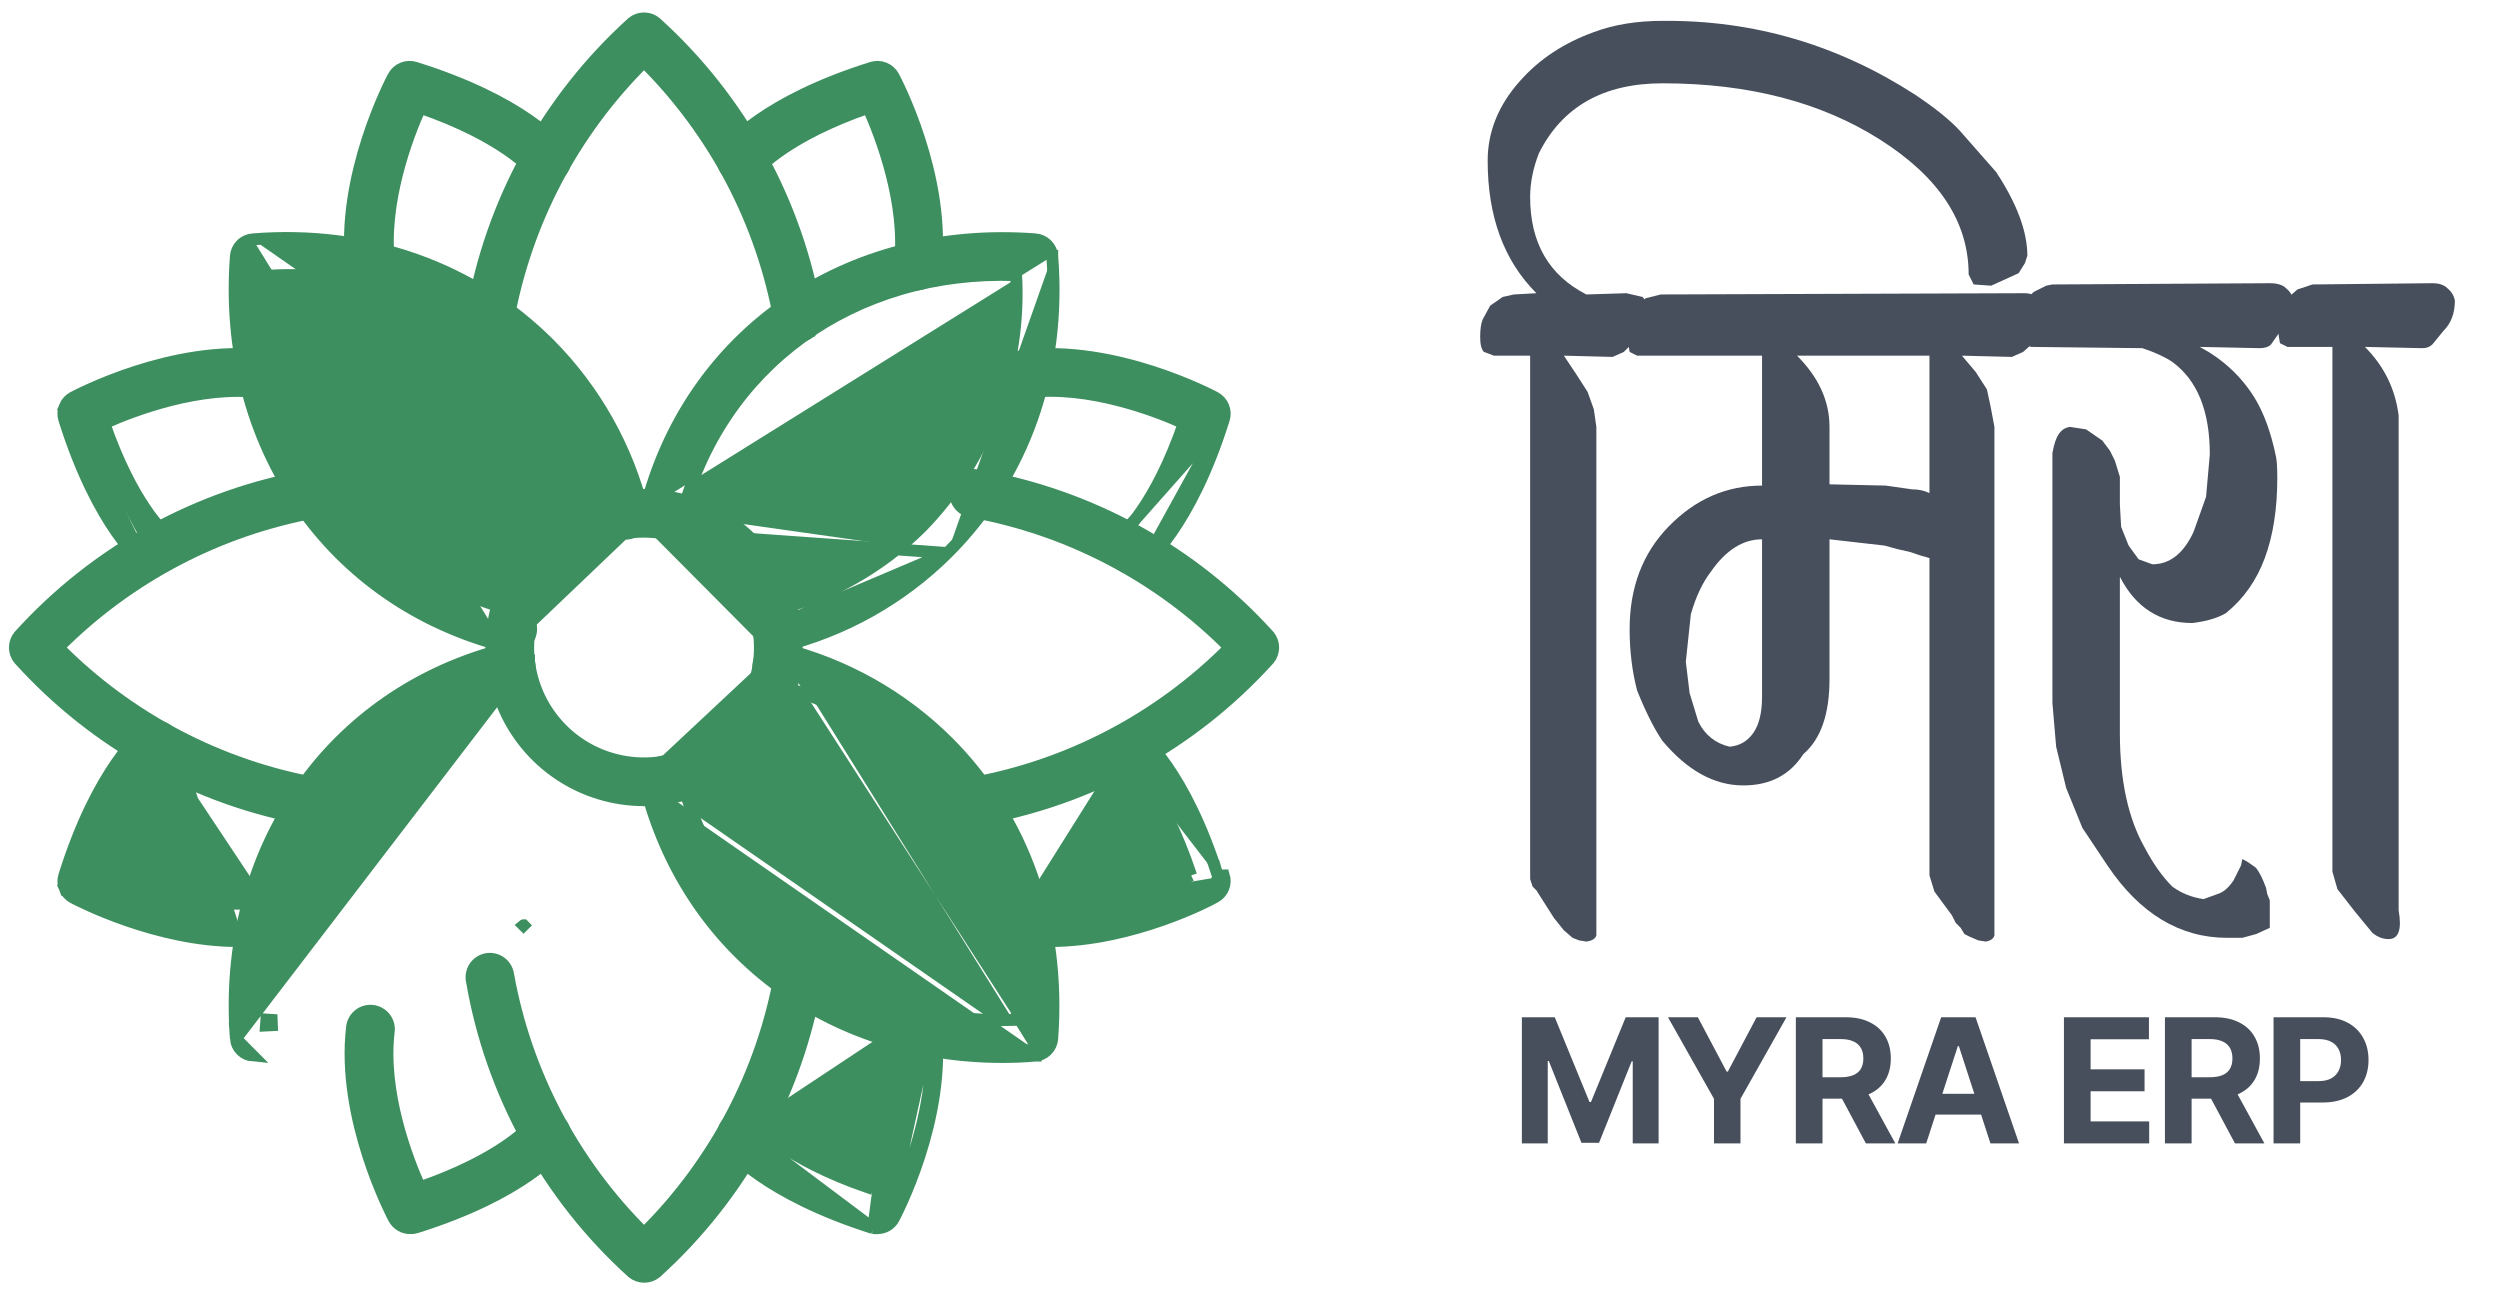
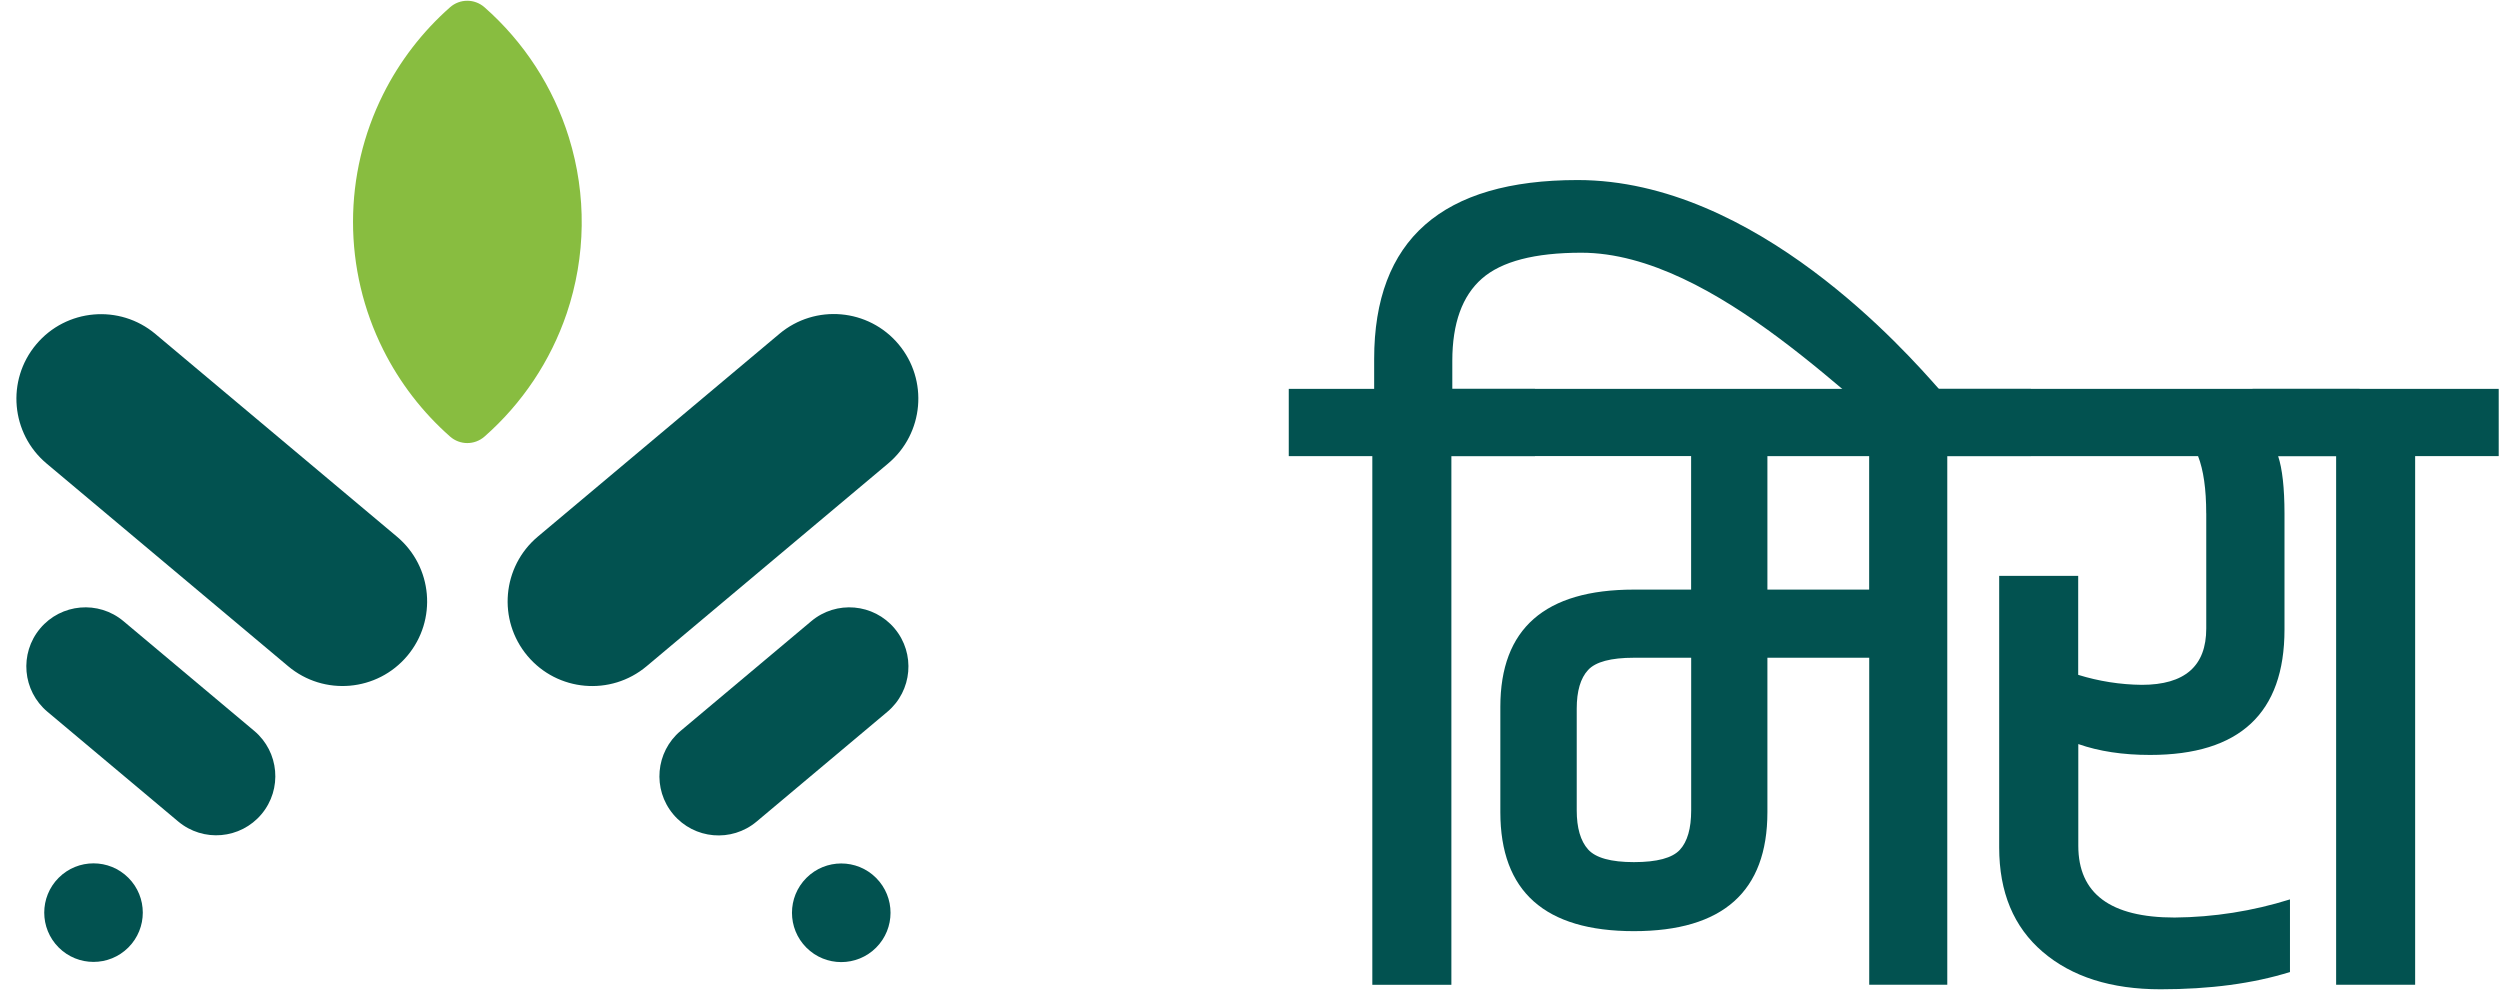
- <svg xmlns="http://www.w3.org/2000/svg" width="120" height="62" viewBox="0 0 120 62" fill="none">
-   <path d="M23.512 16.139C23.72 16.139 23.923 16.066 24.083 15.932C24.242 15.798 24.35 15.612 24.385 15.406C25.231 10.686 27.512 6.343 30.914 2.969C34.309 6.345 36.583 10.687 37.425 15.405C37.444 15.52 37.485 15.63 37.547 15.729C37.608 15.828 37.689 15.915 37.784 15.983C37.88 16.051 37.987 16.1 38.101 16.126C38.215 16.153 38.333 16.157 38.449 16.138C38.564 16.119 38.675 16.077 38.774 16.015C38.874 15.954 38.96 15.873 39.028 15.777L38.797 15.611L39.028 15.777C39.097 15.682 39.145 15.575 39.172 15.461C39.199 15.347 39.202 15.229 39.183 15.113L39.183 15.111C38.262 9.706 35.549 4.768 31.482 1.09L31.477 1.085L31.471 1.08C31.313 0.952 31.117 0.883 30.914 0.883C30.711 0.883 30.515 0.952 30.358 1.08L30.352 1.085L30.346 1.09C26.277 4.769 23.565 9.71 22.645 15.118L22.645 15.119C22.606 15.349 22.661 15.586 22.797 15.776L23.028 15.612L22.797 15.776C22.933 15.967 23.139 16.096 23.369 16.135L23.393 16.139H23.416H23.512ZM23.512 16.139C23.511 16.139 23.511 16.139 23.511 16.139L23.512 15.854V16.139H23.512Z" fill="#3D8F5F" stroke="#3D8F5F" stroke-width="0.57" />
-   <path d="M30.346 61.074L30.346 61.074L30.355 61.082C30.511 61.211 30.707 61.283 30.91 61.285C31.122 61.289 31.328 61.217 31.491 61.082L31.491 61.082L31.5 61.074C35.567 57.396 38.28 52.458 39.201 47.052L39.201 47.051C39.24 46.817 39.184 46.578 39.046 46.386C38.909 46.194 38.7 46.064 38.467 46.026C38.234 45.987 37.995 46.043 37.802 46.181C37.611 46.318 37.481 46.526 37.443 46.758C36.596 51.479 34.316 55.821 30.914 59.195C27.512 55.821 25.231 51.478 24.386 46.758C24.346 46.528 24.218 46.323 24.027 46.187C23.837 46.051 23.601 45.997 23.37 46.035L23.37 46.035L23.369 46.035C23.139 46.074 22.933 46.203 22.797 46.393C22.661 46.584 22.606 46.82 22.645 47.051L22.645 47.051L22.645 47.052C23.566 52.458 26.279 57.396 30.346 61.074Z" fill="#3D8F5F" stroke="#3D8F5F" stroke-width="0.57" />
-   <path d="M46.765 39.366L46.765 39.366L46.776 39.365L46.872 39.353L46.872 39.353L46.884 39.351C52.29 38.429 57.228 35.717 60.906 31.65L60.911 31.644L60.916 31.638C61.044 31.481 61.113 31.284 61.113 31.082C61.113 30.879 61.044 30.683 60.916 30.525L60.911 30.519L60.906 30.514C57.228 26.446 52.29 23.734 46.884 22.813L46.884 22.813L46.883 22.812C46.652 22.774 46.416 22.829 46.225 22.965C46.035 23.1 45.906 23.306 45.867 23.537L45.867 23.537L45.867 23.538C45.829 23.768 45.883 24.005 46.019 24.195C46.155 24.385 46.36 24.514 46.59 24.553C51.31 25.399 55.653 27.68 59.027 31.082C55.654 34.478 51.316 36.757 46.6 37.602C46.372 37.626 46.161 37.737 46.013 37.913C45.861 38.092 45.788 38.324 45.807 38.558C45.827 38.792 45.939 39.009 46.119 39.16C46.298 39.312 46.531 39.386 46.765 39.366Z" fill="#3D8F5F" stroke="#3D8F5F" stroke-width="0.57" />
-   <path d="M14.944 39.363L14.967 39.367H14.992H15.005L15.063 39.372C15.179 39.382 15.296 39.368 15.407 39.333C15.518 39.298 15.62 39.241 15.709 39.166C15.798 39.091 15.871 39 15.925 38.896C15.978 38.793 16.011 38.68 16.021 38.564C16.03 38.449 16.017 38.332 15.982 38.221L15.711 38.307L15.982 38.221C15.947 38.11 15.89 38.007 15.815 37.919C15.74 37.83 15.649 37.756 15.545 37.703L15.414 37.956L15.545 37.703C15.446 37.652 15.339 37.62 15.228 37.608C10.511 36.761 6.173 34.481 2.802 31.082C6.178 27.687 10.52 25.412 15.238 24.571C15.47 24.532 15.678 24.403 15.815 24.211C15.953 24.019 16.009 23.78 15.97 23.547C15.931 23.314 15.802 23.105 15.61 22.967L15.444 23.198L15.61 22.967C15.418 22.83 15.179 22.774 14.945 22.812L14.944 22.813C9.538 23.734 4.6 26.446 0.922 30.514L0.917 30.519L0.912 30.525C0.785 30.683 0.715 30.879 0.715 31.082C0.715 31.284 0.785 31.481 0.912 31.638L0.917 31.644L0.922 31.65C4.566 35.686 9.451 38.391 14.802 39.338V39.35L14.931 39.36C14.935 39.361 14.939 39.362 14.944 39.363Z" fill="#3D8F5F" stroke="#3D8F5F" stroke-width="0.57" />
-   <path d="M44.078 13.643H44.09L44.102 13.642C44.305 13.625 44.496 13.539 44.642 13.397C44.789 13.255 44.882 13.068 44.906 12.865C45.167 10.662 44.684 8.409 44.132 6.696C43.58 4.978 42.949 3.779 42.894 3.675L42.894 3.675L42.893 3.673C42.796 3.492 42.638 3.351 42.448 3.274C42.258 3.196 42.047 3.188 41.851 3.249C36.655 4.876 34.98 6.992 34.879 7.121L34.878 7.121L34.874 7.126C34.732 7.316 34.671 7.554 34.705 7.789C34.739 8.024 34.865 8.236 35.054 8.378C35.244 8.52 35.483 8.581 35.718 8.547C35.952 8.513 36.164 8.387 36.306 8.198L36.311 8.191L36.315 8.185C36.313 8.188 36.316 8.185 36.323 8.176C36.444 8.042 37.812 6.511 41.676 5.172C42.294 6.548 43.525 9.77 43.197 12.654C43.182 12.77 43.191 12.887 43.222 12.999C43.253 13.112 43.306 13.217 43.379 13.309C43.451 13.401 43.541 13.478 43.643 13.535C43.745 13.592 43.858 13.628 43.974 13.641L43.99 13.643H44.006H44.078Z" fill="#3D8F5F" stroke="#3D8F5F" stroke-width="0.57" />
-   <path d="M17.752 13.643L17.752 13.643L17.764 13.643L17.884 13.637L17.893 13.636L17.902 13.635C18.017 13.622 18.129 13.586 18.231 13.53C18.332 13.473 18.422 13.398 18.494 13.306L18.273 13.131L18.494 13.306C18.567 13.215 18.62 13.111 18.652 12.999C18.683 12.887 18.693 12.77 18.679 12.655L18.679 12.654C18.328 9.743 19.558 6.531 20.174 5.172C22.177 5.865 23.517 6.612 24.358 7.19C24.795 7.491 25.097 7.746 25.288 7.925C25.384 8.014 25.451 8.084 25.492 8.13C25.498 8.137 25.503 8.142 25.508 8.148L25.548 8.2C25.619 8.292 25.707 8.37 25.808 8.428C25.908 8.486 26.019 8.524 26.134 8.539C26.25 8.554 26.366 8.546 26.479 8.516C26.591 8.486 26.696 8.434 26.788 8.364C26.881 8.293 26.958 8.205 27.016 8.104C27.074 8.004 27.112 7.892 27.127 7.777C27.142 7.662 27.134 7.545 27.104 7.433C27.074 7.321 27.022 7.215 26.952 7.123L26.937 7.105L26.924 7.092C26.924 7.092 26.919 7.086 26.903 7.068C26.884 7.048 26.858 7.019 26.825 6.983C26.758 6.911 26.662 6.811 26.534 6.691C26.278 6.449 25.893 6.121 25.349 5.746C24.259 4.997 22.534 4.062 19.923 3.249C19.727 3.188 19.516 3.196 19.326 3.274C19.136 3.351 18.979 3.492 18.881 3.673L18.881 3.673L18.881 3.675C18.825 3.779 18.195 4.978 17.642 6.696C17.09 8.409 16.608 10.662 16.869 12.865L16.869 12.866C16.895 13.081 16.999 13.28 17.162 13.423C17.325 13.566 17.535 13.645 17.752 13.643Z" fill="#3D8F5F" stroke="#3D8F5F" stroke-width="0.57" />
-   <path d="M44.629 49.332C44.609 49.173 44.528 49.028 44.403 48.93C44.277 48.831 44.117 48.786 43.958 48.805C43.8 48.824 43.655 48.905 43.556 49.031C43.458 49.157 43.413 49.316 43.432 49.475L44.629 49.332ZM44.629 49.332C45.137 53.622 42.75 58.163 42.648 58.355L44.629 49.332ZM41.895 58.944L41.873 58.938C39.278 58.113 37.56 57.172 36.475 56.419C35.932 56.043 35.549 55.715 35.293 55.473C35.165 55.352 35.07 55.253 35.003 55.181C34.97 55.145 34.944 55.116 34.925 55.095C34.909 55.077 34.904 55.071 34.904 55.071L34.891 55.059L34.877 55.04C34.806 54.948 34.754 54.843 34.724 54.73L34.999 54.657L34.724 54.73C34.694 54.618 34.686 54.501 34.701 54.386C34.717 54.271 34.754 54.16 34.812 54.059C34.87 53.959 34.948 53.87 35.04 53.8L41.895 58.944ZM41.895 58.944L41.917 58.948M41.895 58.944L41.917 58.948M41.917 58.948C41.999 58.96 42.083 58.961 42.165 58.95C42.313 58.943 42.457 58.899 42.584 58.822C42.716 58.741 42.824 58.627 42.898 58.492L42.898 58.492L42.9 58.489C42.955 58.384 43.586 57.185 44.139 55.468C44.69 53.754 45.173 51.501 44.912 49.298L44.912 49.298C44.883 49.064 44.764 48.851 44.579 48.705C44.394 48.56 44.158 48.494 43.924 48.522C43.691 48.55 43.478 48.67 43.332 48.855C43.187 49.04 43.121 49.275 43.149 49.509L43.149 49.509M41.917 58.948L43.149 49.509M43.149 49.509C43.5 52.425 42.292 55.643 41.658 56.993C39.653 56.299 38.312 55.553 37.471 54.976C37.033 54.675 36.731 54.42 36.54 54.241C36.445 54.152 36.378 54.082 36.337 54.036C36.335 54.033 36.333 54.031 36.33 54.028L43.149 49.509Z" fill="#3D8F5F" stroke="#3D8F5F" stroke-width="0.57" />
-   <path d="M18.91 58.489L18.91 58.489L18.912 58.492C18.988 58.631 19.101 58.747 19.238 58.828C19.372 58.908 19.525 58.95 19.681 58.951C19.78 58.956 19.879 58.944 19.974 58.915L19.974 58.915L19.977 58.914C25.173 57.287 26.849 55.171 26.95 55.043L26.95 55.043L26.953 55.038C27.096 54.849 27.157 54.611 27.124 54.377C27.091 54.143 26.966 53.931 26.777 53.789C26.588 53.647 26.351 53.585 26.116 53.618C25.882 53.651 25.671 53.776 25.529 53.965L25.523 53.971L25.519 53.978C25.521 53.975 25.518 53.978 25.511 53.987C25.39 54.122 24.022 55.652 20.158 56.991C19.54 55.618 18.31 52.427 18.661 49.509L18.661 49.509C18.675 49.394 18.666 49.276 18.635 49.164C18.603 49.052 18.55 48.947 18.478 48.855C18.406 48.763 18.317 48.687 18.215 48.63C18.113 48.572 18.002 48.536 17.886 48.522C17.77 48.508 17.653 48.517 17.54 48.549C17.428 48.58 17.323 48.633 17.232 48.705C17.14 48.777 17.063 48.867 17.006 48.968C16.949 49.07 16.913 49.182 16.899 49.298L16.899 49.298L16.899 49.298C16.637 51.501 17.12 53.754 17.672 55.468C18.225 57.185 18.855 58.384 18.91 58.489Z" fill="#3D8F5F" stroke="#3D8F5F" stroke-width="0.57" />
-   <path d="M49.308 43.647C49.149 43.628 48.989 43.673 48.864 43.772L48.688 43.548C48.502 43.693 48.383 43.906 48.355 44.14C48.327 44.374 48.392 44.609 48.538 44.794C48.683 44.979 48.896 45.099 49.13 45.127L49.13 45.127L49.138 45.128C49.562 45.166 49.987 45.181 50.412 45.171C52.397 45.17 54.331 44.669 55.784 44.159C57.188 43.666 58.169 43.155 58.331 43.056C58.508 42.958 58.646 42.803 58.722 42.616C58.799 42.425 58.808 42.214 58.747 42.018C58.747 42.018 58.747 42.018 58.746 42.018L58.475 42.103M49.308 43.647L53.799 36.494L53.812 36.505C53.824 36.515 53.841 36.53 53.864 36.551C53.91 36.593 53.979 36.658 54.067 36.751C54.243 36.937 54.496 37.233 54.796 37.665C55.373 38.495 56.122 39.832 56.824 41.868M49.308 43.647C52.491 44.03 55.962 42.588 57.176 42.02M49.308 43.647L56.824 41.868M58.475 42.103C56.868 36.974 54.791 35.343 54.7 35.271L54.699 35.27C54.566 35.174 54.401 35.135 54.24 35.161C54.078 35.186 53.933 35.275 53.837 35.408C53.741 35.54 53.702 35.706 53.728 35.867C53.754 36.029 53.842 36.173 53.975 36.27M58.475 42.103C58.516 42.236 58.51 42.379 58.458 42.508C58.406 42.637 58.31 42.744 58.187 42.809L58.475 42.103ZM53.975 36.27L53.773 36.471C53.78 36.477 53.785 36.482 53.786 36.483L53.791 36.487L53.794 36.49L53.799 36.494C53.802 36.496 53.805 36.498 53.808 36.5L53.975 36.27ZM53.975 36.27C53.975 36.27 53.977 36.271 53.979 36.273C54.072 36.35 55.746 37.737 57.176 42.02M57.176 42.02L57.055 41.761C56.985 41.794 56.908 41.83 56.824 41.868M57.176 42.02L56.906 42.11C56.879 42.028 56.851 41.947 56.824 41.868" fill="#3D8F5F" stroke="#3D8F5F" stroke-width="0.57" />
-   <path d="M53.858 25.644C53.861 25.641 53.865 25.638 53.868 25.635C53.914 25.594 53.984 25.527 54.074 25.432C54.253 25.241 54.508 24.939 54.808 24.501C55.386 23.66 56.13 22.321 56.824 20.318C55.465 19.701 52.253 18.472 49.342 18.823L49.341 18.823L49.341 18.823C49.225 18.837 49.108 18.827 48.997 18.796L49.073 18.527L48.997 18.796C48.885 18.764 48.78 18.71 48.689 18.638C48.598 18.566 48.522 18.476 48.466 18.375C48.41 18.273 48.374 18.162 48.361 18.046C48.333 17.815 48.399 17.582 48.542 17.398C48.687 17.214 48.897 17.095 49.129 17.066L49.131 17.066L49.131 17.066C51.334 16.805 53.587 17.288 55.3 17.839C57.017 18.392 58.217 19.023 58.321 19.078L58.323 19.079C58.503 19.176 58.645 19.334 58.722 19.524C58.8 19.714 58.808 19.925 58.747 20.121M53.858 25.644L58.747 20.121M53.858 25.644L53.796 25.691C53.61 25.833 53.488 26.043 53.456 26.275C53.425 26.506 53.486 26.74 53.627 26.927C53.71 27.036 53.816 27.125 53.939 27.187C54.059 27.247 54.192 27.279 54.327 27.28C54.516 27.288 54.702 27.235 54.859 27.129L54.885 27.111L54.904 27.092M53.858 25.644L54.904 27.092M58.747 20.121C57.934 22.717 56.999 24.435 56.249 25.52C55.875 26.063 55.547 26.447 55.305 26.703C55.184 26.83 55.085 26.926 55.013 26.993C54.977 27.026 54.948 27.052 54.928 27.07C54.909 27.087 54.904 27.092 54.904 27.092M58.747 20.121L54.904 27.092" fill="#3D8F5F" stroke="#3D8F5F" stroke-width="0.57" />
-   <path d="M11.419 45.171V45.171C7.519 45.171 3.795 43.235 3.52 43.092C3.516 43.09 3.512 43.088 3.51 43.087L3.506 43.084L3.506 43.084C3.325 42.987 3.184 42.83 3.106 42.639L3.37 42.532L3.106 42.639C3.029 42.449 3.02 42.238 3.082 42.042C3.894 39.447 4.829 37.728 5.579 36.643C5.954 36.1 6.281 35.717 6.523 35.461C6.644 35.333 6.743 35.237 6.815 35.171C6.851 35.137 6.88 35.111 6.901 35.093C6.919 35.077 6.925 35.071 6.925 35.072C6.925 35.072 6.925 35.072 6.925 35.072L6.937 35.058L6.956 35.044C7.048 34.973 7.153 34.921 7.265 34.891L7.339 35.167L7.265 34.891C7.377 34.861 7.494 34.854 7.61 34.869C7.725 34.884 7.836 34.922 7.937 34.98C8.037 35.038 8.125 35.115 8.196 35.207L11.419 45.171ZM11.419 45.171L11.424 45.171L11.419 45.171ZM12.486 43.316L12.486 43.316C12.72 43.288 12.956 43.354 13.141 43.5C13.326 43.645 13.445 43.858 13.474 44.092C13.502 44.326 13.436 44.561 13.29 44.746C13.145 44.931 12.933 45.05 12.699 45.079C12.699 45.079 12.698 45.079 12.698 45.079L12.664 44.796L12.486 43.316ZM12.486 43.316C9.569 43.668 6.35 42.459 5.001 41.824C5.679 39.823 6.424 38.483 7.006 37.641C7.308 37.203 7.567 36.901 7.748 36.71C7.839 36.614 7.91 36.547 7.957 36.506C7.957 36.505 7.958 36.505 7.958 36.505L12.486 43.316Z" fill="#3D8F5F" stroke="#3D8F5F" stroke-width="0.57" />
-   <path d="M6.953 27.093L6.953 27.093C6.825 26.992 4.709 25.317 3.082 20.121L6.953 27.093ZM6.953 27.093L6.958 27.097M6.953 27.093L6.958 27.097M6.958 27.097C7.113 27.213 7.302 27.276 7.496 27.274M6.958 27.097L3.367 19.63M3.367 19.63L3.106 19.524C3.184 19.334 3.325 19.176 3.506 19.079L3.507 19.078L3.507 19.078C3.611 19.023 4.811 18.391 6.528 17.837C8.241 17.285 10.495 16.802 12.698 17.066L12.698 17.066C12.932 17.094 13.145 17.214 13.29 17.399C13.436 17.584 13.502 17.82 13.474 18.053C13.446 18.287 13.326 18.5 13.141 18.646C12.956 18.791 12.72 18.857 12.487 18.829L12.486 18.829C9.602 18.473 6.381 19.702 5.005 20.319C6.344 24.184 7.874 25.552 8.009 25.672C8.017 25.68 8.02 25.683 8.017 25.681L8.026 25.686L8.034 25.692C8.219 25.836 8.339 26.046 8.369 26.278C8.399 26.51 8.335 26.744 8.193 26.929L8.193 26.929C8.111 27.036 8.005 27.123 7.884 27.183L7.758 26.927L7.884 27.183C7.763 27.242 7.631 27.273 7.496 27.274M3.367 19.63L3.106 19.524M3.367 19.63L3.106 19.524M7.496 27.274C7.496 27.274 7.495 27.274 7.495 27.274L7.494 26.989L7.497 27.274C7.497 27.274 7.496 27.274 7.496 27.274ZM3.106 19.524C3.029 19.714 3.02 19.925 3.082 20.121L3.106 19.524Z" fill="#3D8F5F" stroke="#3D8F5F" stroke-width="0.57" />
-   <path d="M30.914 38.41H30.914C32.857 38.408 34.72 37.635 36.094 36.261C37.468 34.888 38.24 33.025 38.242 31.082V31.082C38.242 29.633 37.812 28.216 37.007 27.011C36.202 25.806 35.057 24.866 33.718 24.312C32.379 23.757 30.906 23.612 29.485 23.895C28.063 24.178 26.757 24.875 25.733 25.9C24.708 26.925 24.01 28.231 23.727 29.652C23.444 31.074 23.59 32.547 24.144 33.886C24.699 35.225 25.638 36.369 26.843 37.175C28.048 37.98 29.465 38.41 30.914 38.41ZM27.825 26.458C28.739 25.847 29.814 25.521 30.914 25.521C32.388 25.522 33.802 26.109 34.844 27.151C35.887 28.194 36.474 29.608 36.475 31.082C36.475 32.182 36.149 33.257 35.538 34.171C34.927 35.086 34.058 35.798 33.042 36.219C32.026 36.64 30.908 36.75 29.829 36.536C28.75 36.321 27.76 35.792 26.982 35.014C26.204 34.236 25.674 33.245 25.46 32.167C25.245 31.088 25.355 29.97 25.776 28.954C26.197 27.938 26.91 27.069 27.825 26.458Z" fill="#3D8F5F" stroke="#3D8F5F" stroke-width="0.57" />
-   <path d="M24.251 31.03C15.835 28.89 10.643 21.347 11.321 12.309C11.335 12.098 11.425 11.899 11.574 11.748C11.723 11.597 11.922 11.505 12.133 11.489M24.251 31.03L26.175 16.721C28.333 18.895 29.86 21.615 30.591 24.59M24.251 31.03V31.048L24.502 31.078C24.735 31.106 24.971 31.04 25.156 30.894C25.341 30.749 25.461 30.536 25.489 30.302C25.517 30.068 25.451 29.833 25.305 29.648C25.164 29.468 24.959 29.35 24.733 29.317C17.392 27.465 12.756 21.055 13.04 13.226C15.216 13.107 17.395 13.433 19.444 14.184C21.571 14.964 23.509 16.185 25.131 17.767C27.098 19.753 28.488 22.236 29.153 24.951L29.154 24.953C29.211 25.18 29.357 25.375 29.558 25.495C29.759 25.615 30 25.65 30.227 25.593C30.454 25.536 30.649 25.39 30.77 25.189L30.525 25.043M24.251 31.03L30.525 25.043M12.133 11.489C12.133 11.489 12.133 11.489 12.133 11.489L12.155 11.773L12.133 11.489C12.133 11.489 12.133 11.489 12.133 11.489ZM12.133 11.489C17.668 11.046 22.73 12.867 26.377 16.52L26.377 16.52C28.572 18.731 30.124 21.497 30.868 24.522M30.868 24.522C30.868 24.521 30.867 24.52 30.867 24.52L30.591 24.59M30.868 24.522C30.925 24.748 30.889 24.988 30.77 25.189L30.525 25.043M30.868 24.522L30.591 24.59M30.591 24.59L30.525 25.043" fill="#3D8F5F" stroke="#3D8F5F" stroke-width="0.57" />
-   <path d="M31.463 36.981L31.292 36.753C31.385 36.683 31.491 36.633 31.603 36.604C31.603 36.604 31.603 36.604 31.603 36.604L31.674 36.88C31.751 36.86 31.83 36.856 31.909 36.867C31.987 36.878 32.062 36.905 32.13 36.946C32.198 36.986 32.257 37.04 32.304 37.104L32.533 36.934C32.603 37.028 32.653 37.135 32.681 37.248C34.529 44.598 40.935 49.24 48.794 48.956C48.914 46.78 48.59 44.601 47.84 42.552C47.061 40.425 45.84 38.487 44.258 36.865C42.273 34.896 39.79 33.504 37.075 32.836L37.074 32.836C36.847 32.78 36.652 32.636 36.531 32.435C36.41 32.235 36.373 31.995 36.429 31.767L36.429 31.767C36.486 31.54 36.63 31.344 36.831 31.223C37.031 31.102 37.271 31.066 37.498 31.122M31.463 36.981L37.43 31.399M31.463 36.981C31.4 37.028 31.347 37.087 31.307 37.155C31.267 37.223 31.241 37.298 31.23 37.376C31.219 37.454 31.223 37.533 31.243 37.61M31.463 36.981L31.292 36.753C31.199 36.823 31.121 36.91 31.061 37.01C31.002 37.111 30.964 37.221 30.948 37.337C30.931 37.451 30.938 37.568 30.967 37.68M37.498 31.122C37.498 31.122 37.498 31.122 37.498 31.122L37.43 31.399M37.498 31.122C37.498 31.122 37.498 31.122 37.498 31.122L37.43 31.399M37.498 31.122C40.526 31.866 43.295 33.42 45.506 35.618L45.506 35.619C49.16 39.273 50.92 44.317 50.507 49.855L50.507 49.856C50.491 50.068 50.399 50.267 50.248 50.416C50.098 50.564 49.9 50.654 49.69 50.669M37.43 31.399C40.408 32.13 43.13 33.659 45.305 35.821C48.895 39.411 50.63 44.371 50.223 49.834C50.212 49.977 50.15 50.112 50.047 50.213C49.945 50.314 49.81 50.375 49.667 50.385M49.69 50.669C49.691 50.669 49.692 50.669 49.693 50.669L49.667 50.385M49.69 50.669C49.688 50.669 49.687 50.669 49.686 50.669L49.667 50.385M49.69 50.669C49.16 50.718 48.637 50.736 48.123 50.736C39.766 50.736 32.963 45.645 30.967 37.68M49.667 50.385C49.146 50.433 48.632 50.451 48.123 50.451C39.889 50.451 33.206 45.442 31.243 37.61M31.243 37.61L30.967 37.681C30.967 37.681 30.967 37.681 30.967 37.68M31.243 37.61L30.967 37.679C30.967 37.679 30.967 37.68 30.967 37.68" fill="#3D8F5F" stroke="#3D8F5F" stroke-width="0.57" />
-   <path d="M36.412 30.393L36.412 30.393C36.383 30.28 36.377 30.162 36.393 30.046C36.41 29.931 36.45 29.82 36.51 29.719L36.754 29.866L36.51 29.719C36.57 29.619 36.649 29.532 36.743 29.462C36.837 29.393 36.944 29.343 37.057 29.315L37.057 29.315C39.77 28.653 42.252 27.264 44.235 25.298C45.816 23.676 47.037 21.738 47.817 19.611C48.568 17.563 48.894 15.384 48.776 13.207C40.94 12.924 34.522 17.566 32.68 24.916L32.68 24.918C32.651 25.03 32.6 25.136 32.531 25.229C32.461 25.322 32.373 25.4 32.273 25.459C32.173 25.518 32.062 25.557 31.947 25.573C31.832 25.59 31.715 25.583 31.603 25.554L36.412 30.393ZM36.412 30.393C36.462 30.587 36.577 30.759 36.738 30.879C36.897 30.999 37.092 31.061 37.291 31.056C37.349 31.055 37.406 31.049 37.463 31.038L37.463 31.038L37.474 31.035C40.5 30.293 43.266 28.741 45.476 26.545L45.476 26.545M36.412 30.393L45.476 26.545M45.476 26.545C49.129 22.904 50.95 17.842 50.507 12.301M45.476 26.545L31.602 25.554C31.377 25.495 31.184 25.35 31.064 25.15C30.945 24.95 30.91 24.711 30.966 24.485M30.966 24.485C30.966 24.485 30.966 24.485 30.966 24.485L31.243 24.554L30.966 24.485C30.966 24.485 30.966 24.485 30.966 24.485ZM30.966 24.485C33.067 16.023 40.632 10.809 49.687 11.488C49.898 11.503 50.097 11.593 50.248 11.742C50.399 11.891 50.491 12.089 50.507 12.301M50.507 12.301C50.507 12.301 50.507 12.3 50.507 12.3L50.223 12.323L50.507 12.301C50.507 12.301 50.507 12.301 50.507 12.301Z" fill="#3D8F5F" stroke="#3D8F5F" stroke-width="0.57" />
-   <path d="M11.321 49.856L11.321 49.856C10.641 40.794 15.861 33.235 24.316 31.128C24.429 31.1 24.546 31.093 24.662 31.11C24.777 31.127 24.888 31.166 24.988 31.226C25.089 31.286 25.176 31.366 25.245 31.459C25.315 31.553 25.365 31.66 25.393 31.774M11.321 49.856L25.116 31.842M11.321 49.856C11.337 50.066 11.428 50.264 11.577 50.413C11.725 50.561 11.92 50.651 12.128 50.669L11.321 49.856ZM25.393 31.774L25.116 31.842M25.393 31.774C25.393 31.773 25.393 31.773 25.393 31.773L25.116 31.842M25.393 31.774C25.449 32.001 25.412 32.241 25.291 32.441C25.171 32.642 24.975 32.786 24.748 32.842M25.116 31.842C25.154 31.995 25.129 32.158 25.047 32.294C24.965 32.43 24.833 32.527 24.679 32.566M24.748 32.842C24.748 32.842 24.749 32.842 24.749 32.842L24.679 32.566M24.748 32.842C24.748 32.842 24.748 32.842 24.748 32.842L24.679 32.566M24.748 32.842L24.679 32.566M13.04 48.956C12.955 48.951 12.871 48.946 12.786 48.94L12.766 49.224L13.05 49.21C13.046 49.125 13.043 49.04 13.04 48.956ZM25.131 44.414C25.13 44.415 25.13 44.415 25.129 44.416L25.331 44.617L25.132 44.413C25.131 44.413 25.131 44.414 25.131 44.414Z" fill="#3D8F5F" stroke="#3D8F5F" stroke-width="0.57" />
-   <path d="M91.916 4.539C92.876 5.179 93.596 5.758 94.075 6.278L95.814 8.257C96.814 9.776 97.313 11.115 97.313 12.275L97.194 12.634L96.894 13.114L95.574 13.714L94.735 13.654L94.495 13.174C94.495 10.656 93.076 8.497 90.237 6.698C87.399 4.899 83.921 3.999 79.803 3.999C76.965 3.999 74.986 5.119 73.867 7.357C73.587 8.077 73.447 8.777 73.447 9.456C73.447 11.655 74.346 13.214 76.145 14.134L78.064 14.074L78.844 14.254L79.084 14.553L79.204 14.793V15.033L79.144 15.273L78.544 16.292L77.944 16.892L77.405 17.132L75.066 17.072L75.666 17.971L76.205 18.811L76.505 19.651L76.625 20.49V44.896C76.585 45.056 76.425 45.156 76.145 45.196L75.785 45.136L75.486 45.016L75.066 44.657L74.586 44.057L73.747 42.738L73.567 42.558L73.447 42.198V17.072H71.708L71.228 16.892C71.108 16.772 71.048 16.532 71.048 16.172C71.048 15.813 71.088 15.533 71.168 15.333L71.528 14.673L72.128 14.254L72.667 14.134L73.747 14.074C72.188 12.514 71.408 10.396 71.408 7.717C71.408 6.318 71.928 5.039 72.967 3.879C73.887 2.84 75.066 2.06 76.505 1.541C77.465 1.181 78.564 1.001 79.803 1.001C84.161 0.961 88.198 2.14 91.916 4.539Z" fill="#474F5C" />
-   <path d="M87.816 32.603C87.816 34.282 87.397 35.482 86.557 36.201C85.917 37.201 84.958 37.7 83.679 37.7C82.279 37.7 80.98 36.981 79.781 35.542C79.381 34.942 78.981 34.142 78.581 33.143C78.342 32.224 78.222 31.244 78.222 30.205C78.222 28.206 78.841 26.567 80.081 25.287C81.36 23.968 82.859 23.308 84.578 23.308V17.072H78.581L78.222 16.892L78.102 16.172L78.162 15.393L78.522 14.733L79.001 14.313L79.721 14.134L97.171 14.074C97.451 14.074 97.671 14.154 97.831 14.313L98.13 14.853L98.01 15.513C98.01 15.753 97.911 16.033 97.711 16.352L97.111 16.892L96.571 17.132L94.173 17.072L94.832 17.852L95.372 18.691L95.552 19.531L95.732 20.49V44.896C95.692 45.056 95.552 45.156 95.312 45.196L94.952 45.136L94.532 44.956L94.293 44.836L94.113 44.537L93.873 44.297L93.693 43.937L92.853 42.797L92.614 42.018V26.787L92.194 26.667L91.654 26.487L91.114 26.367L90.455 26.187L87.816 25.887V32.603ZM84.158 35.182C84.438 34.782 84.578 34.202 84.578 33.443V25.887C83.659 25.887 82.839 26.407 82.119 27.446C81.72 27.966 81.4 28.645 81.16 29.485L80.92 31.764L81.1 33.263L81.52 34.642C81.84 35.282 82.339 35.681 83.019 35.841C83.499 35.801 83.879 35.582 84.158 35.182ZM87.816 23.248L90.515 23.308L91.774 23.488C92.094 23.488 92.374 23.548 92.614 23.668V17.072H86.257C87.296 18.111 87.816 19.251 87.816 20.49V23.248Z" fill="#474F5C" />
-   <path d="M98.815 20.85C98.935 20.65 99.115 20.53 99.355 20.49L100.135 20.61L100.914 21.15L101.274 21.629L101.514 22.109L101.754 22.889V24.208L101.814 25.287L102.174 26.187L102.653 26.846L103.313 27.086C104.152 27.086 104.812 26.567 105.292 25.527L105.891 23.848L106.071 21.809C106.071 19.73 105.472 18.251 104.272 17.372C103.913 17.132 103.433 16.912 102.833 16.712L97.496 16.652L97.016 16.472L96.897 15.753L97.016 14.973L97.376 14.254L97.616 14.014L98.216 13.714L98.516 13.654L108.95 13.594C109.31 13.594 109.569 13.674 109.729 13.834C109.929 13.994 110.049 14.194 110.089 14.433L110.029 14.793C109.989 14.953 109.949 15.073 109.909 15.153L109.729 15.573L109.429 15.933L109.01 16.532C108.89 16.652 108.71 16.712 108.47 16.712L105.592 16.652C106.711 17.252 107.59 18.071 108.23 19.111C108.67 19.83 109.01 20.77 109.25 21.929C109.29 22.129 109.31 22.469 109.31 22.949C109.31 24.428 109.11 25.707 108.71 26.787C108.31 27.866 107.69 28.745 106.851 29.425C106.451 29.665 105.911 29.825 105.232 29.905C103.673 29.905 102.513 29.165 101.754 27.686V35.182C101.754 37.461 102.154 39.3 102.953 40.699C103.353 41.458 103.793 42.078 104.272 42.558C104.712 42.877 105.212 43.077 105.771 43.157L106.431 42.917C106.711 42.837 106.971 42.618 107.211 42.258L107.57 41.538L107.63 41.238C107.75 41.278 107.97 41.418 108.29 41.658C108.45 41.858 108.61 42.178 108.77 42.618L108.83 42.917L108.95 43.217V44.537L108.29 44.836L107.63 45.016H106.911C104.632 45.016 102.713 43.857 101.154 41.538L99.955 39.739L99.175 37.82L98.695 35.841L98.516 33.743V21.749C98.596 21.31 98.695 21.01 98.815 20.85Z" fill="#474F5C" />
-   <path d="M109.798 16.652L109.438 16.472L109.318 15.753L109.438 14.973L109.798 14.313L110.277 13.894L110.997 13.654L116.754 13.594C117.074 13.594 117.313 13.674 117.473 13.834C117.673 13.994 117.793 14.194 117.833 14.433C117.833 15.033 117.653 15.513 117.293 15.873L116.754 16.532C116.634 16.652 116.474 16.712 116.274 16.712L113.516 16.652C114.435 17.572 114.975 18.671 115.135 19.95V43.697C115.295 44.617 115.135 45.076 114.655 45.076C114.375 45.076 114.115 44.976 113.875 44.776L113.036 43.757L112.196 42.678L111.956 41.838V16.652H109.798Z" fill="#474F5C" />
-   <path d="M73.05 48.828H74.629L76.296 52.896H76.367L78.034 48.828H79.613V54.883H78.371V50.942H78.321L76.754 54.853H75.909L74.342 50.928H74.292V54.883H73.05V48.828ZM80.063 48.828H81.497L82.878 51.436H82.937L84.317 48.828H85.751L83.543 52.743V54.883H82.272V52.743L80.063 48.828ZM86.201 54.883V48.828H88.589C89.046 48.828 89.437 48.91 89.76 49.074C90.085 49.236 90.332 49.465 90.502 49.763C90.674 50.058 90.759 50.406 90.759 50.806C90.759 51.208 90.672 51.554 90.499 51.844C90.326 52.132 90.074 52.352 89.745 52.506C89.418 52.66 89.022 52.737 88.557 52.737H86.957V51.708H88.35C88.594 51.708 88.797 51.674 88.959 51.607C89.12 51.54 89.241 51.44 89.32 51.306C89.4 51.172 89.441 51.005 89.441 50.806C89.441 50.605 89.4 50.436 89.32 50.298C89.241 50.16 89.12 50.055 88.956 49.984C88.794 49.911 88.59 49.875 88.344 49.875H87.481V54.883H86.201ZM89.47 52.128L90.975 54.883H89.562L88.09 52.128H89.47ZM92.458 54.883H91.086L93.176 48.828H94.826L96.913 54.883H95.541L94.025 50.212H93.977L92.458 54.883ZM92.372 52.503H95.612V53.502H92.372V52.503ZM99.069 54.883V48.828H103.149V49.884H100.349V51.327H102.939V52.382H100.349V53.828H103.161V54.883H99.069ZM103.917 54.883V48.828H106.305C106.763 48.828 107.153 48.91 107.476 49.074C107.801 49.236 108.049 49.465 108.218 49.763C108.39 50.058 108.475 50.406 108.475 50.806C108.475 51.208 108.389 51.554 108.215 51.844C108.042 52.132 107.79 52.352 107.461 52.506C107.134 52.66 106.738 52.737 106.273 52.737H104.673V51.708H106.066C106.31 51.708 106.513 51.674 106.675 51.607C106.837 51.54 106.957 51.44 107.036 51.306C107.116 51.172 107.157 51.005 107.157 50.806C107.157 50.605 107.116 50.436 107.036 50.298C106.957 50.16 106.836 50.055 106.672 49.984C106.51 49.911 106.306 49.875 106.06 49.875H105.197V54.883H103.917ZM107.186 52.128L108.691 54.883H107.278L105.806 52.128H107.186ZM109.13 54.883V48.828H111.519C111.978 48.828 112.369 48.916 112.693 49.092C113.016 49.265 113.262 49.507 113.432 49.816C113.603 50.123 113.689 50.478 113.689 50.88C113.689 51.282 113.602 51.637 113.429 51.944C113.255 52.252 113.004 52.491 112.675 52.663C112.348 52.834 111.952 52.92 111.486 52.92H109.964V51.894H111.279C111.526 51.894 111.729 51.852 111.889 51.767C112.05 51.68 112.17 51.561 112.249 51.409C112.33 51.256 112.37 51.079 112.37 50.88C112.37 50.679 112.33 50.504 112.249 50.354C112.17 50.202 112.05 50.085 111.889 50.002C111.727 49.917 111.522 49.875 111.274 49.875H110.41V54.883H109.13Z" fill="#474F5C" />
+ <svg xmlns="http://www.w3.org/2000/svg" width="1159" height="459" viewBox="0 0 1159 459" fill="none">
+   <path d="M262.71 145.35C271.65 118.92 272.01 90.37 263.74 63.72C256.49 40.36 242.93 19.51 224.62 3.38C220.03 -0.66 213.2 -0.66 208.62 3.39C195.81 14.7 185.28 28.38 177.63 43.7C168.44 62.09 163.66 82.35 163.66 102.88C163.66 123.41 168.44 143.67 177.63 162.06C185.28 177.38 195.81 191.06 208.63 202.37C213.21 206.41 220.03 206.42 224.62 202.39C242.07 187.05 255.22 167.39 262.71 145.34V145.35Z" fill="#88BD40" />
+   <path d="M72.04 154.83L184.01 248.78C200.6 262.7 202.77 287.44 188.84 304.03C174.92 320.62 150.18 322.79 133.59 308.86L21.62 214.91C5.03 200.99 2.86 176.25 16.79 159.66C30.71 143.07 55.45 140.9 72.04 154.83Z" fill="#025250" />
+   <path d="M27.2 406.94C36.12 398.02 50.59 398.02 59.51 406.94C68.43 415.86 68.43 430.33 59.51 439.25C50.59 448.17 36.12 448.17 27.2 439.25C18.28 430.33 18.28 415.86 27.2 406.94Z" fill="#025250" />
+   <path d="M57.245 287.976C45.645 278.241 28.351 279.753 18.619 291.351C8.886 302.95 10.401 320.244 22.001 329.978L82.603 380.829C94.204 390.563 111.498 389.051 121.23 377.453C130.963 365.854 129.448 348.561 117.847 338.827L57.245 287.976Z" fill="#025250" />
+   <path d="M361.32 154.77L249.35 248.76C232.76 262.69 230.59 287.44 244.51 304.04C258.43 320.64 283.17 322.8 299.76 308.87L411.73 214.88C428.32 200.95 430.49 176.2 416.57 159.6C402.65 143 377.91 140.84 361.32 154.77V154.77Z" fill="#025250" />
+   <path d="M406.16 407C397.24 398.07 382.77 398.07 373.85 407C364.93 415.93 364.93 430.4 373.85 439.33C382.77 448.26 397.24 448.26 406.16 439.33C415.08 430.4 415.08 415.93 406.16 407V407Z" fill="#025250" />
+   <path d="M376.11 287.98L315.5 338.86C303.9 348.6 302.39 365.9 312.12 377.51C321.85 389.11 339.15 390.63 350.75 380.89L411.36 330.01C422.96 320.27 424.47 302.97 414.74 291.36C405.01 279.76 387.71 278.24 376.11 287.98Z" fill="#025250" />
+   <path d="M637.06 180.29V166.44C637.06 111.13 668.51 83.47 731.4 83.47C813.86 83.47 883.87 163.34 898.89 180.33L891.89 211.5C862.67 191.58 795.35 117.16 733.12 117.16C711.51 117.16 696.14 121.16 687.02 129.16C677.89 137.16 673.31 149.85 673.29 167.23V180.29H711.61V211.46H672.86V456.54H636.21V211.46H597.47V180.29H637.05H637.06Z" fill="#025250" />
+   <path d="M866.57 456.53V304.93H819.37V376.52C819.37 413.29 798.74 431.68 757.47 431.68C716.2 431.68 695.57 413.29 695.56 376.52V327.67C695.56 291.45 716.2 273.34 757.47 273.34H784V211.44H670.32V180.27H941.51V211.44H902.76V456.52H866.55L866.57 456.53ZM784.03 375.68V304.93H757.5C746.82 304.93 739.73 306.82 736.23 310.61C732.73 314.4 730.97 320.37 730.97 328.52V375.68C730.97 383.83 732.73 389.87 736.23 393.79C739.74 397.71 746.83 399.68 757.5 399.68C768.17 399.68 775.26 397.78 778.77 393.99C782.28 390.19 784.03 384.09 784.03 375.68ZM819.37 273.35H866.54V211.45H819.37V273.35Z" fill="#025250" />
+   <path d="M1022.8 237.97C1022.8 226.75 1021.54 217.91 1019.02 211.45H891.83V180.28H1093.92V211.45H1056.14C1058.09 217.33 1059.07 226.17 1059.09 237.97V291.87C1059.09 330.62 1038.31 350 996.77 349.99C984.17 349.99 973.08 348.31 963.5 344.95V392.11C963.5 414.28 978.38 425.37 1008.15 425.37C1026.29 425.22 1044.32 422.38 1061.63 416.96V450.63C1044.51 455.97 1024.5 458.64 1001.62 458.63C978.73 458.63 960.53 452.85 947.03 441.31C933.55 429.8 926.82 413.66 926.82 392.89V266.96H963.45V312.86C973 315.82 982.93 317.39 992.93 317.49C1012.87 317.49 1022.83 308.79 1022.82 291.38V237.96L1022.8 237.97Z" fill="#025250" />
+   <path d="M1083.02 211.45H1044.28V180.28H1158.4V211.45H1119.66V456.53H1083.03V211.45H1083.02Z" fill="#025250" />
</svg>
